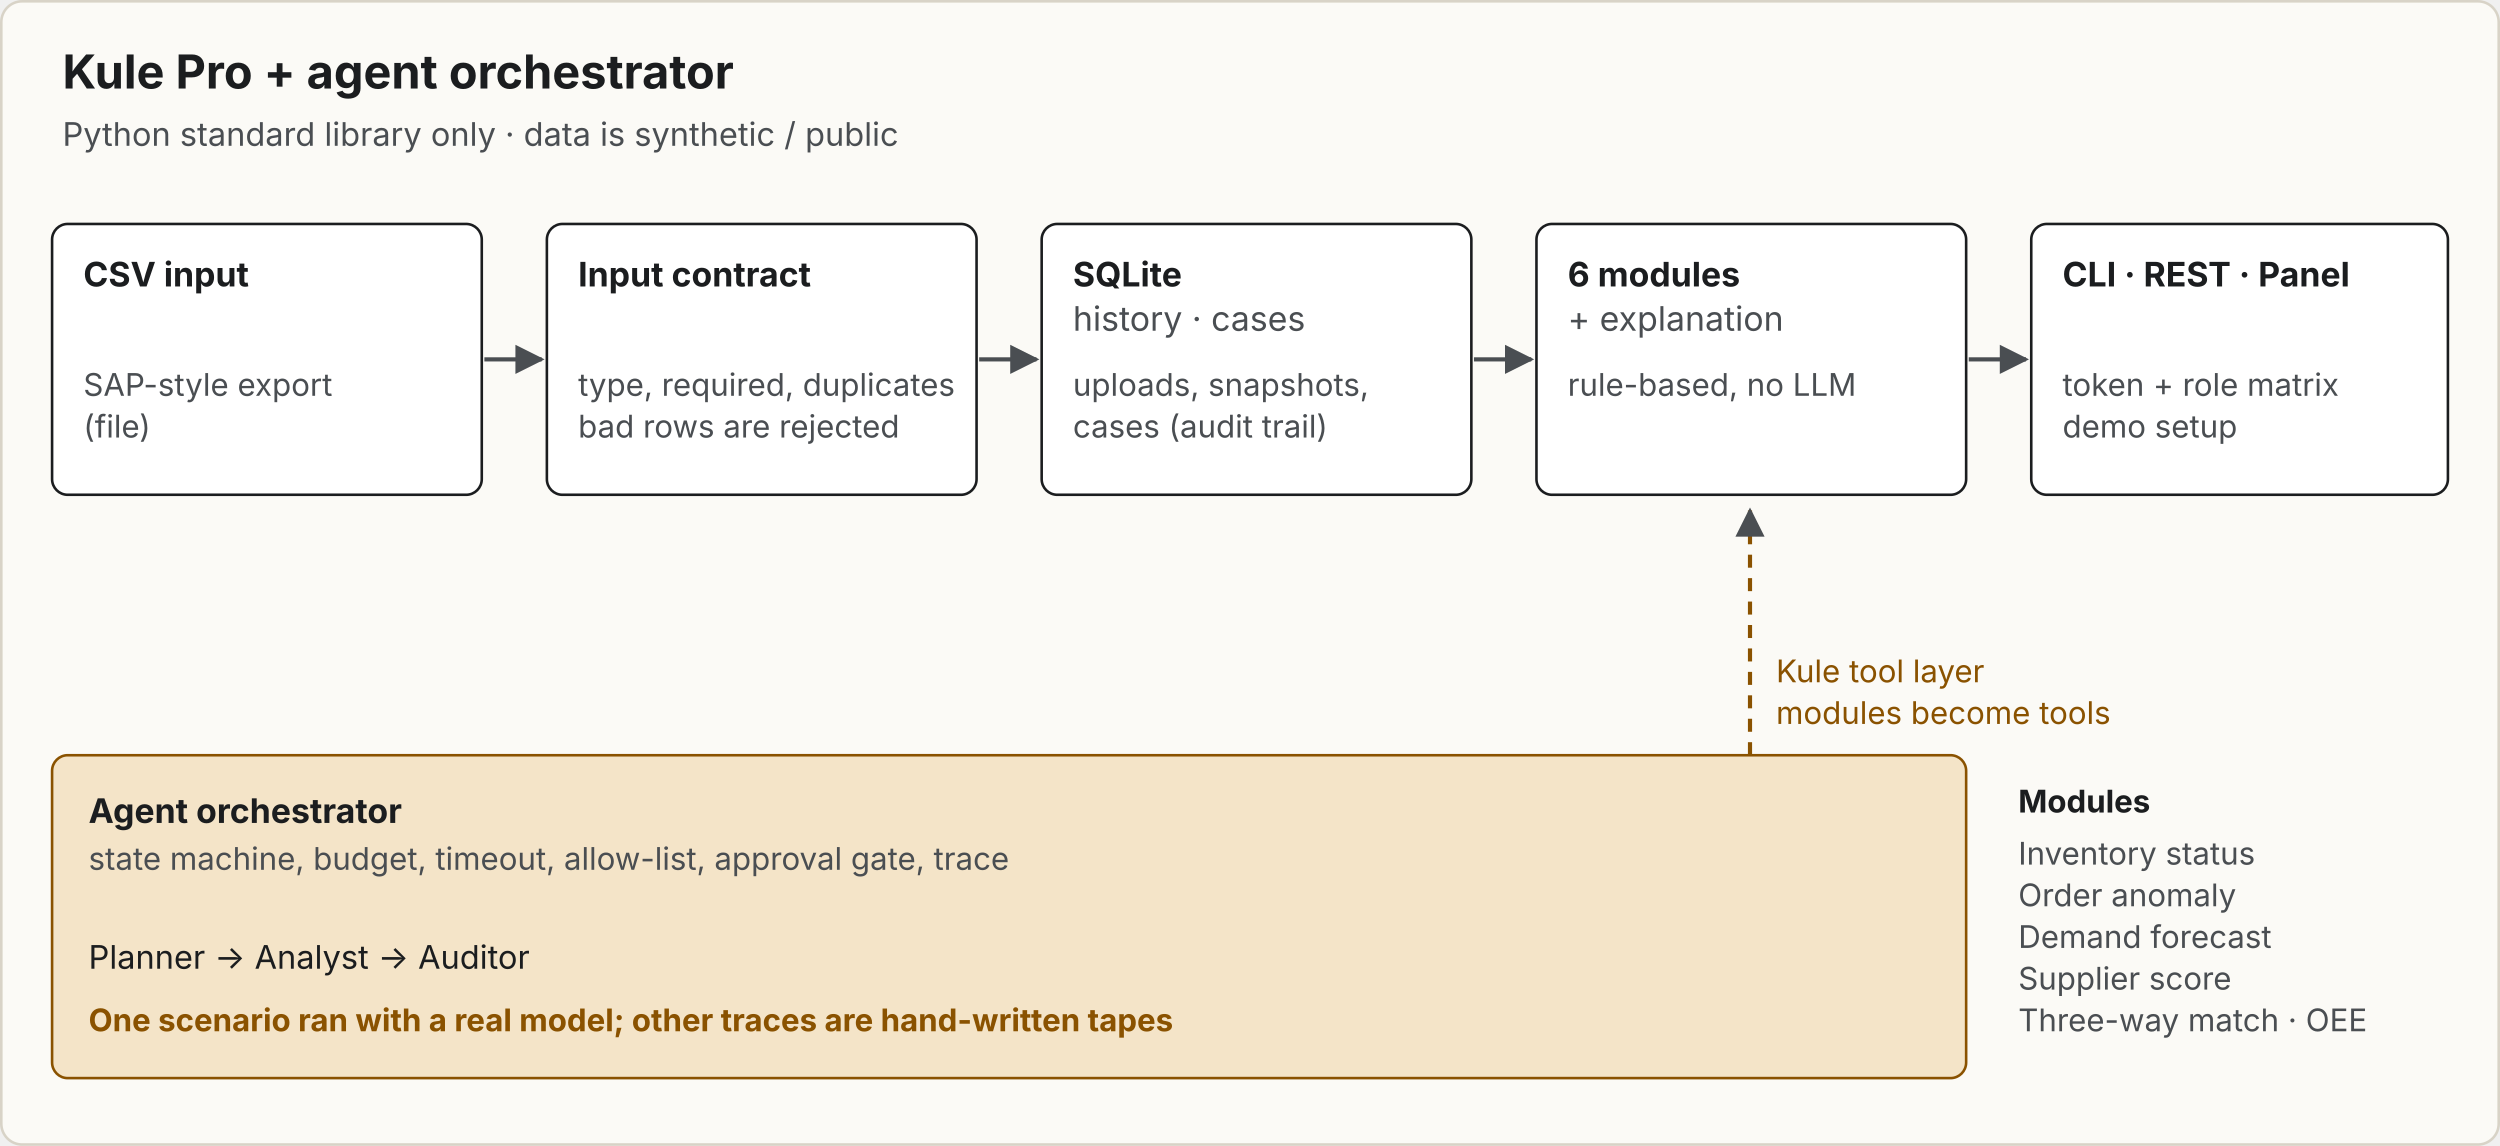
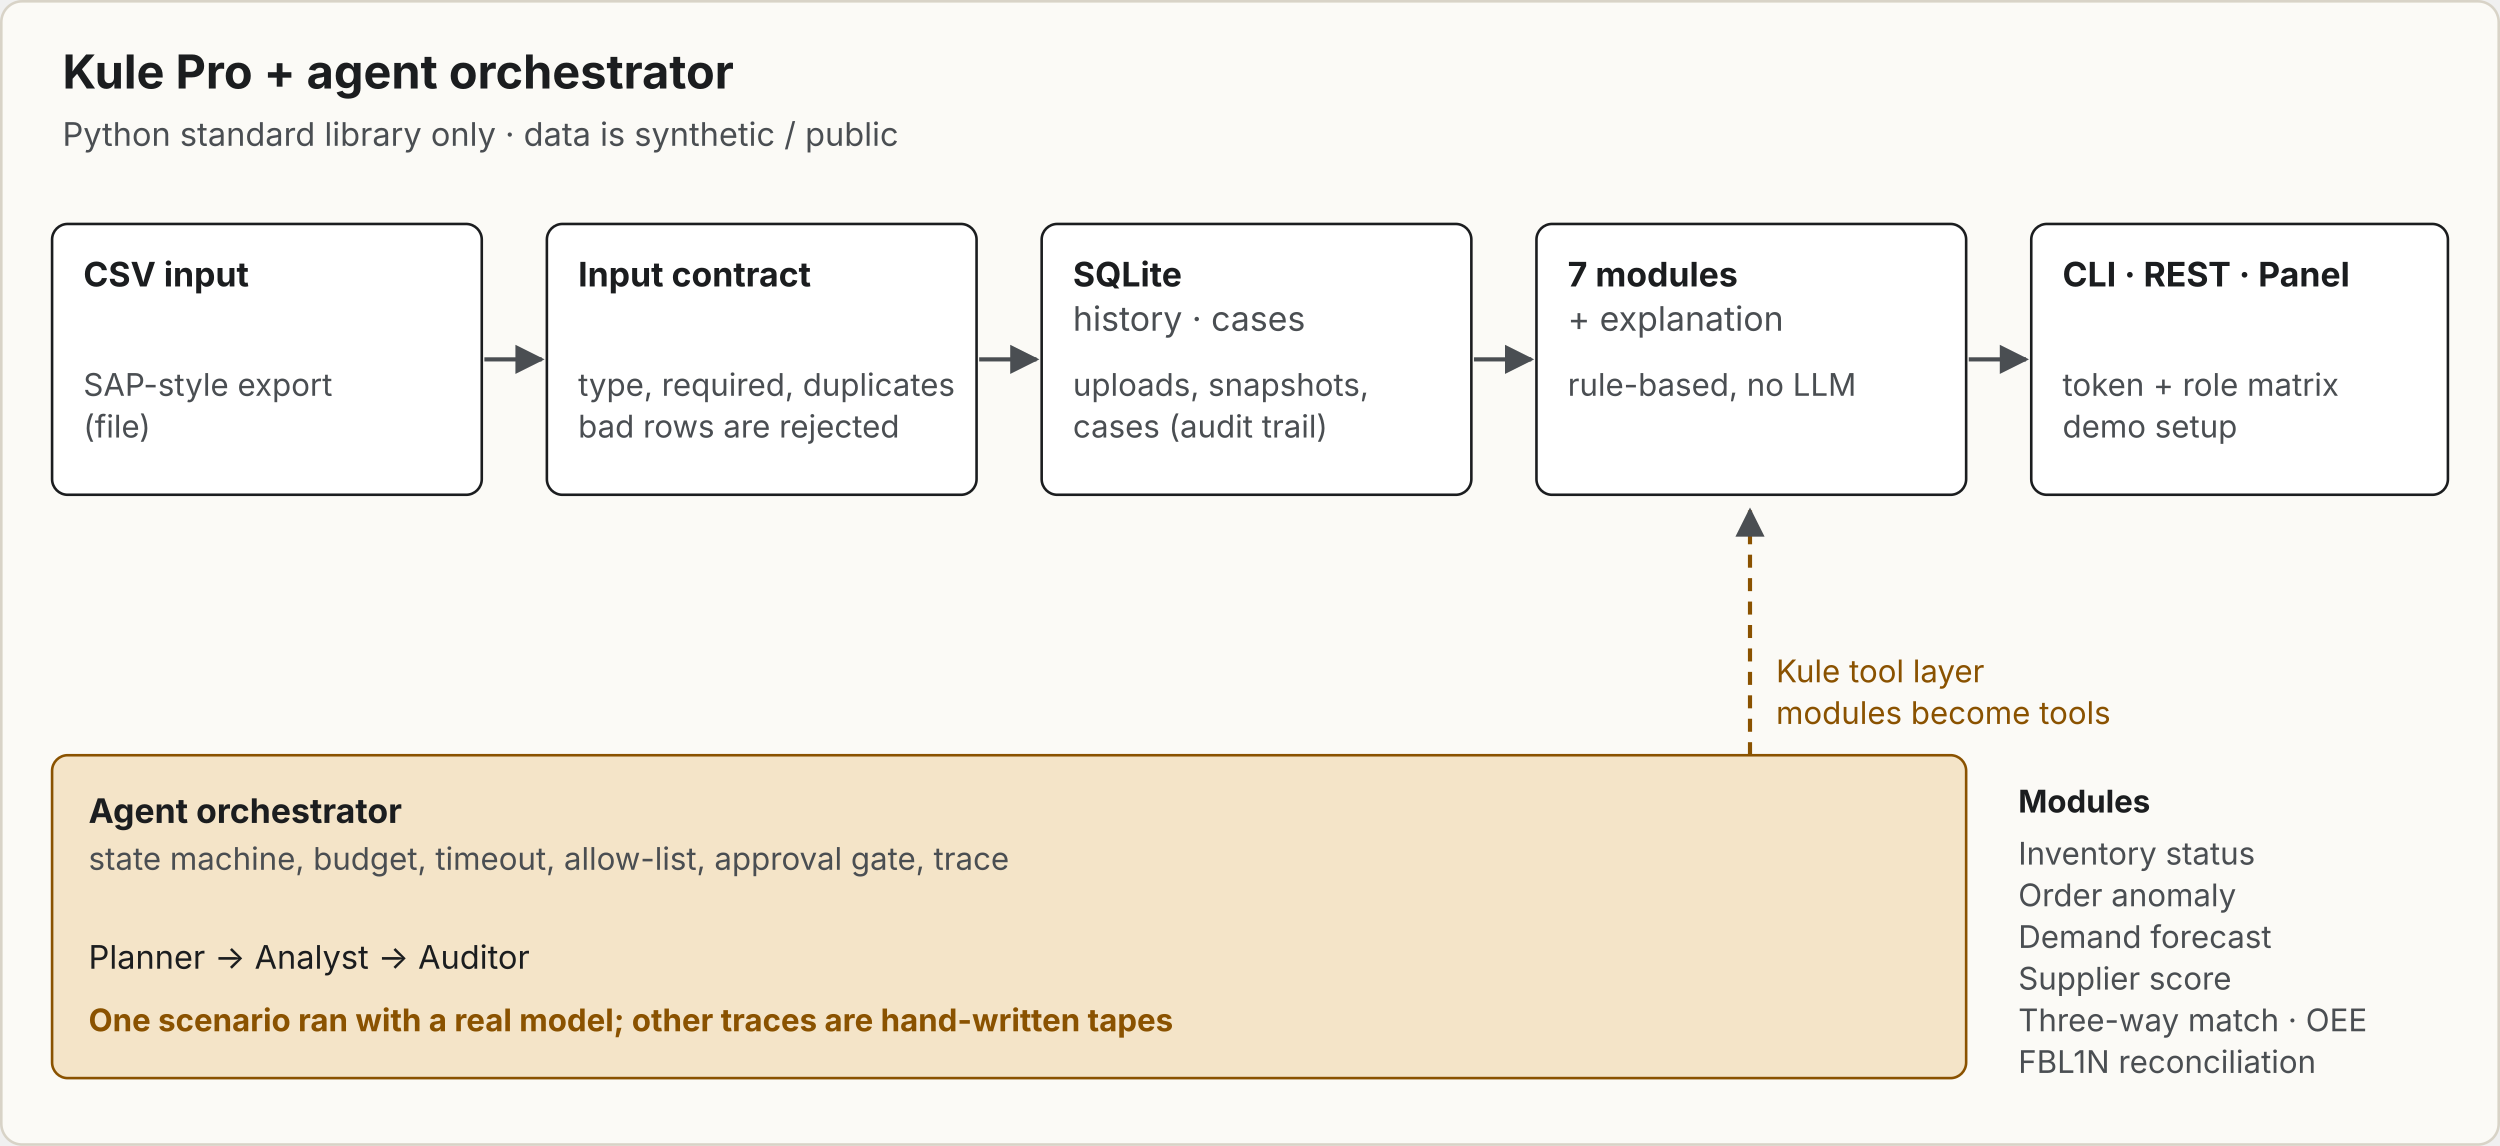
<svg xmlns="http://www.w3.org/2000/svg" viewBox="0 0 960 440" role="img" aria-labelledby="t d" font-family="system-ui,-apple-system,Segoe UI,sans-serif">
  <defs>
    <marker id="a" viewBox="0 0 10 10" refX="9" refY="5" markerWidth="7" markerHeight="7" orient="auto-start-reverse">
      <path d="M0 0L10 5L0 10z" fill="#4a4e52" />
    </marker>
  </defs>
  <rect x="0.5" y="0.5" width="959" height="439" rx="8" fill="#fbfaf6" stroke="#d8d3c7" />
  <text x="24" y="34" font-size="18" font-weight="700" fill="#1b1d1f">Kule Pro + agent orchestrator</text>
  <text x="24" y="56" font-size="12.5" fill="#4a4e52">Python standard library only · data is synthetic / public</text>
  <g font-size="13" fill="#1b1d1f">
    <rect x="20" y="86" width="165" height="104" rx="6" fill="#fff" stroke="#1b1d1f" />
    <text x="32" y="110" font-weight="700">CSV input</text>
    <text x="32" y="152" font-size="12" fill="#4a4e52">SAP-style export</text>
    <text x="32" y="168" font-size="12" fill="#4a4e52">(file)</text>
    <rect x="210" y="86" width="165" height="104" rx="6" fill="#fff" stroke="#1b1d1f" />
    <text x="222" y="110" font-weight="700">Input contract</text>
    <text x="222" y="152" font-size="12" fill="#4a4e52">type, required, duplicates</text>
    <text x="222" y="168" font-size="12" fill="#4a4e52">bad rows are rejected</text>
    <rect x="400" y="86" width="165" height="104" rx="6" fill="#fff" stroke="#1b1d1f" />
    <text x="412" y="110" font-weight="700">SQLite</text>
    <text x="412" y="127" fill="#4a4e52">history · cases</text>
    <text x="412" y="152" font-size="12" fill="#4a4e52">uploads, snapshots,</text>
    <text x="412" y="168" font-size="12" fill="#4a4e52">cases (audit trail)</text>
    <rect x="590" y="86" width="165" height="104" rx="6" fill="#fff" stroke="#1b1d1f" />
-     <text x="602" y="110" font-weight="700">6 modules</text>
+     <text x="602" y="110" font-weight="700">7 modules</text>
    <text x="602" y="127" fill="#4a4e52">+ explanation</text>
    <text x="602" y="152" font-size="12" fill="#4a4e52">rule-based, no LLM</text>
    <rect x="780" y="86" width="160" height="104" rx="6" fill="#fff" stroke="#1b1d1f" />
    <text x="792" y="110" font-weight="700">CLI · REST · Panel</text>
    <text x="792" y="152" font-size="12" fill="#4a4e52">token + role matrix</text>
    <text x="792" y="168" font-size="12" fill="#4a4e52">demo setup</text>
  </g>
  <g stroke="#4a4e52" stroke-width="1.6" marker-end="url(#a)" fill="none">
    <path d="M186 138H208" />
    <path d="M376 138H398" />
    <path d="M566 138H588" />
    <path d="M756 138H778" />
  </g>
  <g font-size="12" fill="#4a4e52">
    <text x="775" y="312" font-weight="700" fill="#1b1d1f">Modules</text>
    <text x="775" y="332">Inventory status</text>
    <text x="775" y="348">Order anomaly</text>
    <text x="775" y="364">Demand forecast</text>
    <text x="775" y="380">Supplier score</text>
    <text x="775" y="396">Three-way match · OEE</text>
+     <text x="775" y="412">FBL1N reconciliation</text>
  </g>
  <g font-size="13" fill="#1b1d1f">
    <rect x="20" y="290" width="735" height="124" rx="6" fill="#f4e4c8" stroke="#8a5200" />
    <text x="34" y="316" font-weight="700">Agent orchestrator</text>
    <text x="34" y="334" font-size="12" fill="#4a4e52">state machine, budget, timeout, allow-list, approval gate, trace</text>
    <text x="34" y="372" font-size="12.5">Planner → Analyst → Auditor</text>
    <text x="34" y="396" font-size="12" fill="#8a5200" font-weight="700">One scenario ran with a real model; other traces are hand-written tapes</text>
  </g>
  <path d="M672 290V196" stroke="#8a5200" stroke-width="1.6" stroke-dasharray="5 4" marker-end="url(#a)" fill="none" />
  <text x="682" y="262" font-size="12" fill="#8a5200">Kule tool layer</text>
  <text x="682" y="278" font-size="12" fill="#8a5200">modules become tools</text>
</svg>
